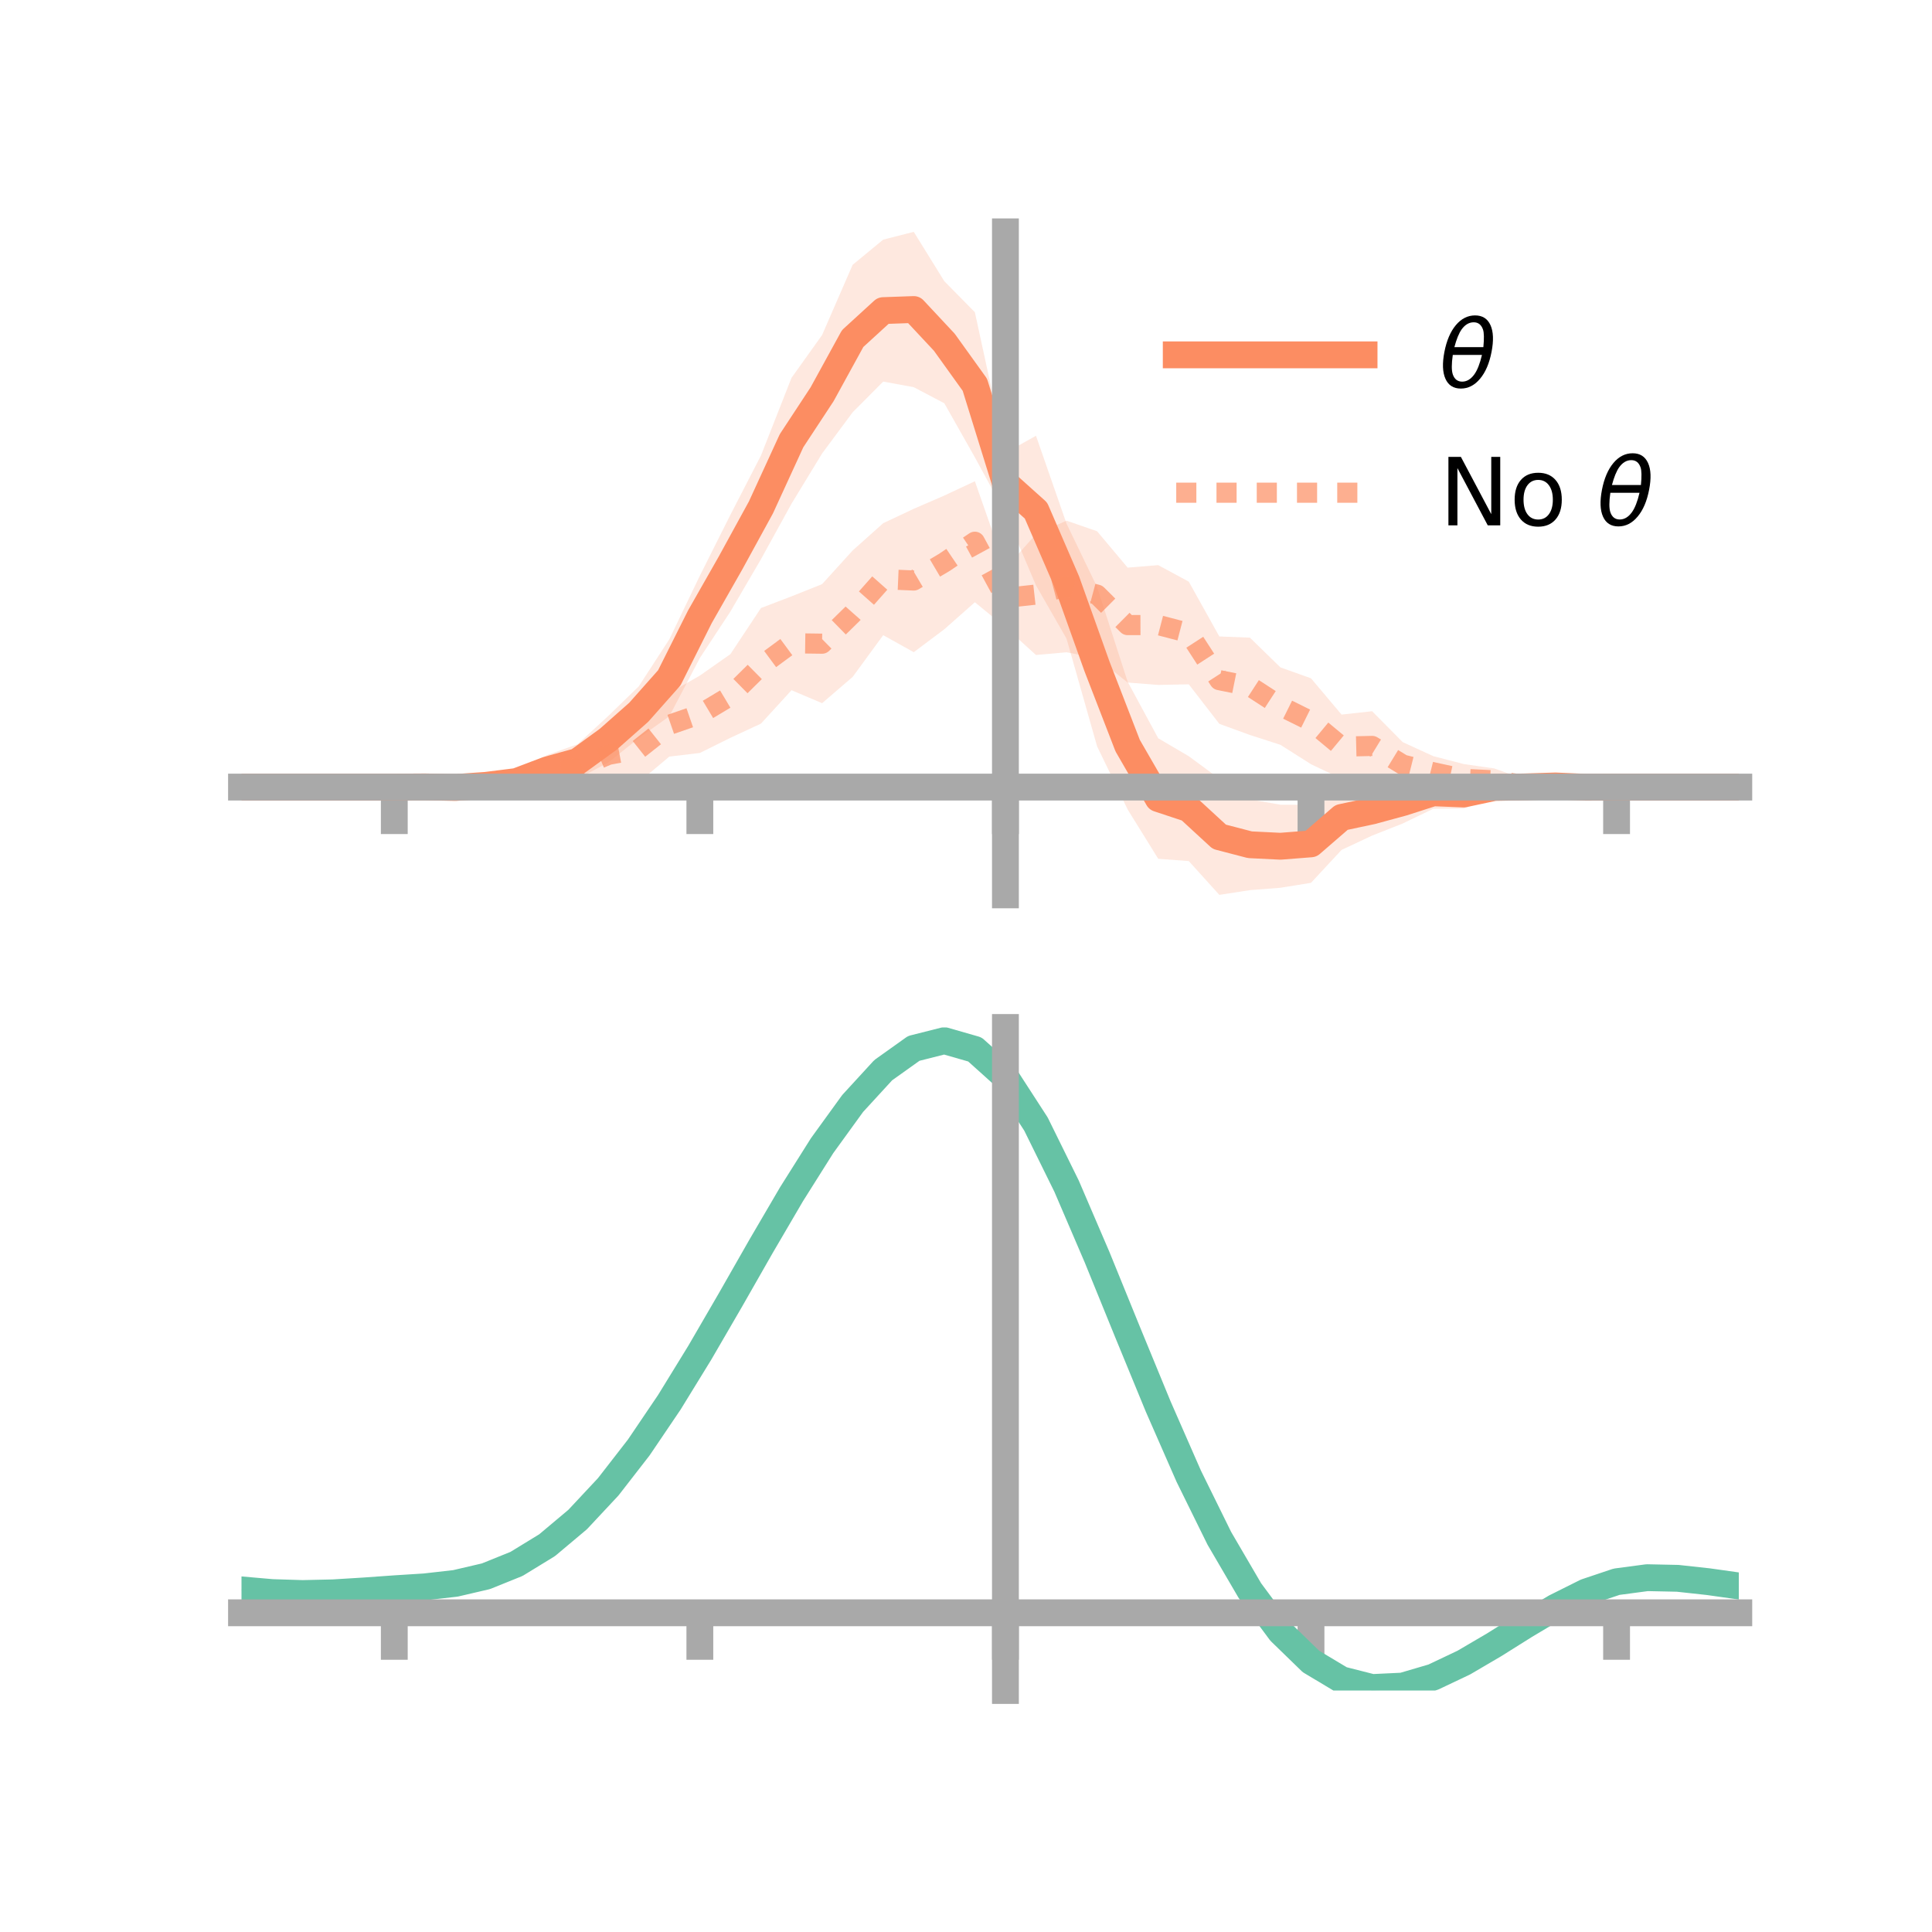
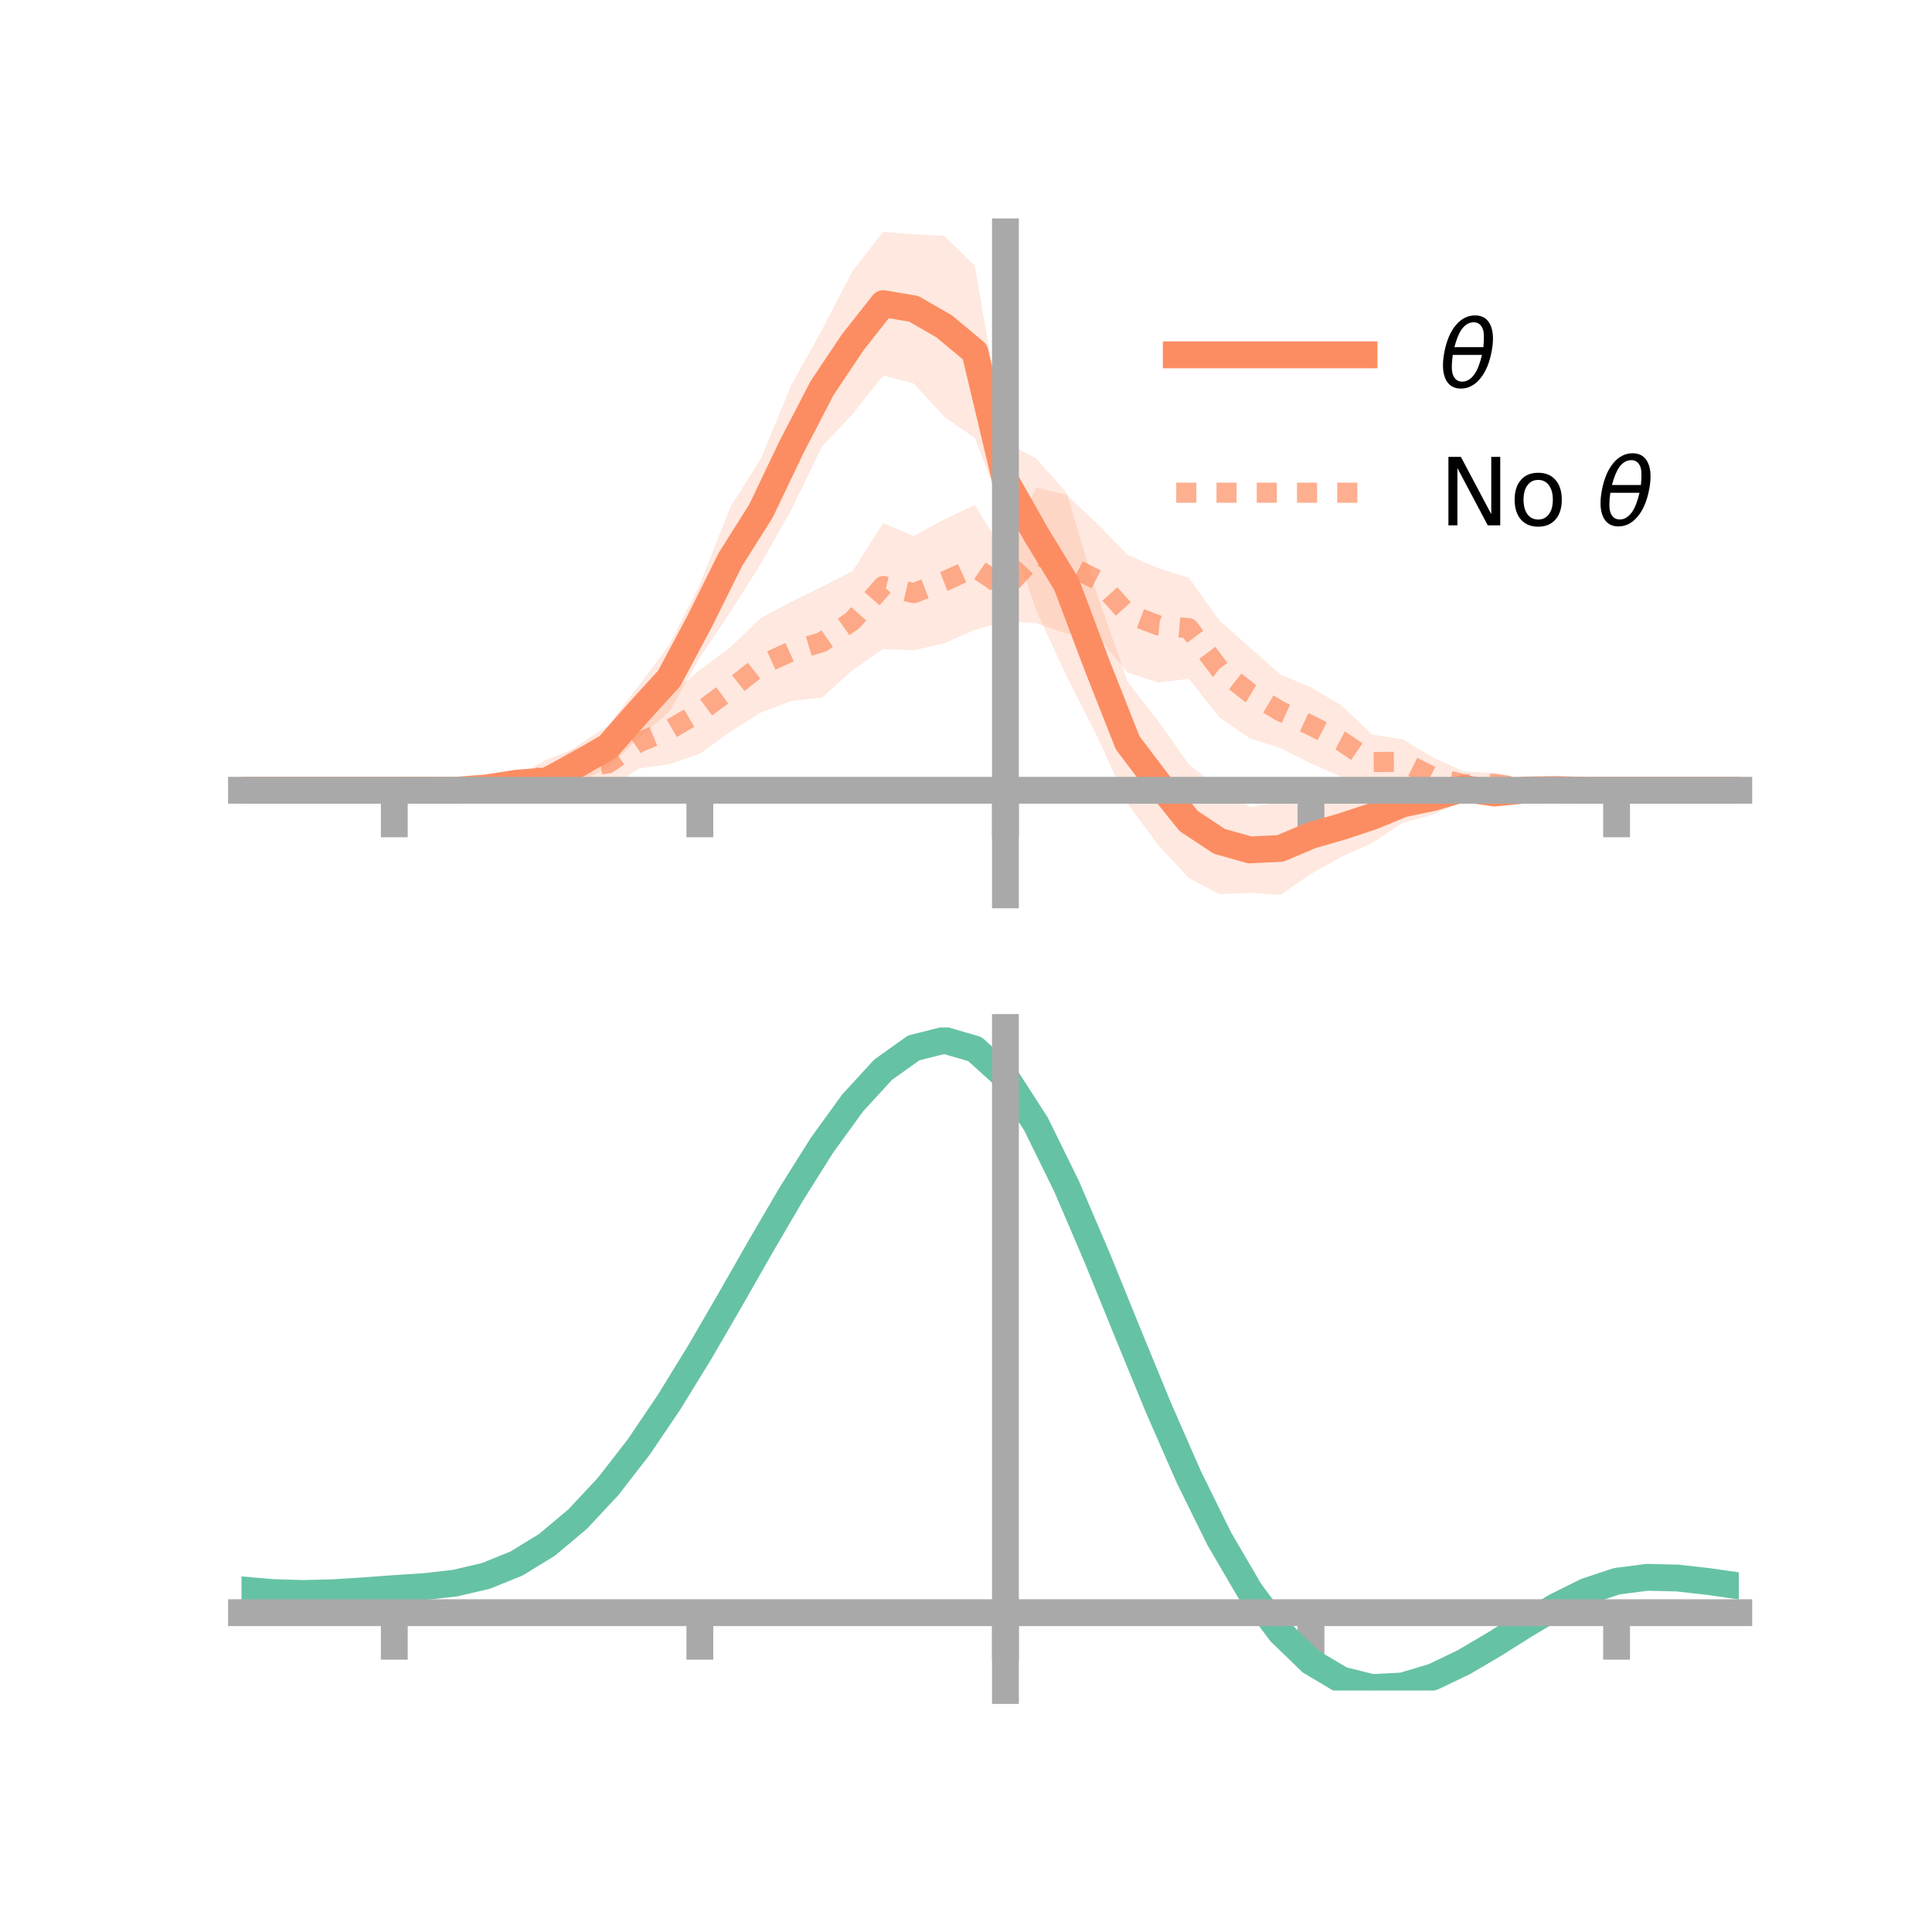
<svg xmlns="http://www.w3.org/2000/svg" xmlns:xlink="http://www.w3.org/1999/xlink" height="144pt" version="1.1" viewBox="0 0 144 144" width="144pt">
  <defs>
    <style type="text/css">
*{stroke-linecap:butt;stroke-linejoin:round;}
  </style>
  </defs>
  <g id="figure_1">
    <g id="patch_1">
      <path d="M 0 144  L 144 144  L 144 0  L 0 0  z " style="fill:none;" />
    </g>
    <g id="axes_1">
      <g id="patch_2">
        <path d="M 18 66.698  L 129.6 66.698  L 129.6 17.28  L 18 17.28  z " style="fill:none;" />
      </g>
      <g id="PolyCollection_1">
-         <path clip-path="url(#p175a0359be)" d="M 18 58.665  L 18 58.665  L 20.278 58.665  L 22.555 58.665  L 24.833 58.665  L 27.11 58.665  L 29.388 58.665  L 31.665 58.569  L 33.943 58.451  L 36.22 58.081  L 38.498 57.553  L 40.776 56.279  L 43.053 55.466  L 45.331 53.37  L 47.608 51.158  L 49.886 47.653  L 52.163 42.91  L 54.441 38.37  L 56.718 33.951  L 58.996 28.16  L 61.273 24.973  L 63.551 19.738  L 65.829 17.861  L 68.106 17.28  L 70.384 20.959  L 72.661 23.271  L 74.939 33.756  L 77.216 32.478  L 79.494 39.03  L 81.771 43.754  L 84.049 50.814  L 86.327 55.026  L 88.604 56.364  L 90.882 58.041  L 93.159 59.577  L 95.437 59.979  L 97.714 59.99  L 99.992 58.501  L 102.269 58.599  L 104.547 58.262  L 106.824 57.896  L 109.102 58.099  L 111.38 57.953  L 113.657 58.236  L 115.935 58.284  L 118.212 58.617  L 120.49 58.665  L 122.767 58.665  L 125.045 58.665  L 127.322 58.665  L 129.6 58.665  L 129.6 58.665  L 129.6 58.665  L 127.322 58.665  L 125.045 58.665  L 122.767 58.665  L 120.49 58.665  L 118.212 58.739  L 115.935 58.877  L 113.657 59.067  L 111.38 59.435  L 109.102 60.259  L 106.824 60.284  L 104.547 61.38  L 102.269 62.281  L 99.992 63.348  L 97.714 65.801  L 95.437 66.169  L 93.159 66.346  L 90.882 66.698  L 88.604 64.179  L 86.327 64.01  L 84.049 60.336  L 81.771 55.626  L 79.494 47.602  L 77.216 43.629  L 74.939 38.268  L 72.661 34.086  L 70.384 30.057  L 68.106 28.859  L 65.829 28.441  L 63.551 30.731  L 61.273 33.802  L 58.996 37.542  L 56.718 41.68  L 54.441 45.58  L 52.163 49.043  L 49.886 53.387  L 47.608 55.018  L 45.331 56.836  L 43.053 58.047  L 40.776 58.498  L 38.498 58.948  L 36.22 58.991  L 33.943 58.939  L 31.665 58.731  L 29.388 58.665  L 27.11 58.665  L 24.833 58.665  L 22.555 58.665  L 20.278 58.665  L 18 58.665  z " style="fill:#fc8d62;fill-opacity:0.2;" />
+         <path clip-path="url(#p4bc32bf9a7)" d="M 18 58.902  L 18 58.902  L 20.278 58.902  L 22.555 58.902  L 24.833 58.902  L 27.11 58.902  L 29.388 58.902  L 31.665 58.829  L 33.943 58.679  L 36.22 58.24  L 38.498 57.696  L 40.776 57.325  L 43.053 55.561  L 45.331 54.08  L 47.608 51.099  L 49.886 48.062  L 52.163 43.539  L 54.441 37.786  L 56.718 34.172  L 58.996 28.666  L 61.273 24.571  L 63.551 20.179  L 65.829 17.28  L 68.106 17.46  L 70.384 17.589  L 72.661 19.816  L 74.939 32.988  L 77.216 34.159  L 79.494 36.721  L 81.771 44.318  L 84.049 50.816  L 86.327 53.751  L 88.604 56.967  L 90.882 58.766  L 93.159 60.15  L 95.437 59.774  L 97.714 59.402  L 99.992 59.361  L 102.269 58.882  L 104.547 58.511  L 106.824 58.169  L 109.102 57.904  L 111.38 58.494  L 113.657 58.356  L 115.935 58.605  L 118.212 58.82  L 120.49 58.901  L 122.767 58.902  L 125.045 58.902  L 127.322 58.902  L 129.6 58.902  L 129.6 58.902  L 129.6 58.902  L 127.322 58.902  L 125.045 58.902  L 122.767 58.902  L 120.49 58.902  L 118.212 58.992  L 115.935 59.095  L 113.657 59.414  L 111.38 59.724  L 109.102 59.644  L 106.824 60.716  L 104.547 61.324  L 102.269 62.833  L 99.992 63.861  L 97.714 65.132  L 95.437 66.698  L 93.159 66.548  L 90.882 66.65  L 88.604 65.435  L 86.327 62.992  L 84.049 59.907  L 81.771 54.873  L 79.494 50.394  L 77.216 45.466  L 74.939 38.603  L 72.661 32.646  L 70.384 31.074  L 68.106 28.577  L 65.829 27.986  L 63.551 30.862  L 61.273 33.279  L 58.996 37.967  L 56.718 42.005  L 54.441 45.605  L 52.163 49.018  L 49.886 53.051  L 47.608 55.009  L 45.331 57.213  L 43.053 58.37  L 40.776 59.073  L 38.498 59.055  L 36.22 59.226  L 33.943 59.133  L 31.665 58.967  L 29.388 58.902  L 27.11 58.902  L 24.833 58.902  L 22.555 58.902  L 20.278 58.902  L 18 58.902  z " style="fill:#fc8d62;fill-opacity:0.2;" />
      </g>
      <g id="PolyCollection_2">
-         <path clip-path="url(#p175a0359be)" d="M 18 58.665  L 18 58.665  L 20.278 58.665  L 22.555 58.665  L 24.833 58.665  L 27.11 58.665  L 29.388 58.665  L 31.665 58.524  L 33.943 58.177  L 36.22 57.981  L 38.498 57.429  L 40.776 56.636  L 43.053 55.793  L 45.331 54.723  L 47.608 53.353  L 49.886 51.655  L 52.163 50.355  L 54.441 48.755  L 56.718 45.319  L 58.996 44.448  L 61.273 43.539  L 63.551 41.03  L 65.829 38.995  L 68.106 37.923  L 70.384 36.935  L 72.661 35.869  L 74.939 42.374  L 77.216 39.81  L 79.494 38.808  L 81.771 39.596  L 84.049 42.308  L 86.327 42.121  L 88.604 43.352  L 90.882 47.438  L 93.159 47.526  L 95.437 49.744  L 97.714 50.557  L 99.992 53.261  L 102.269 53.01  L 104.547 55.312  L 106.824 56.357  L 109.102 56.949  L 111.38 57.277  L 113.657 58.092  L 115.935 58.283  L 118.212 58.521  L 120.49 58.665  L 122.767 58.665  L 125.045 58.665  L 127.322 58.665  L 129.6 58.665  L 129.6 58.665  L 129.6 58.665  L 127.322 58.665  L 125.045 58.665  L 122.767 58.665  L 120.49 58.665  L 118.212 58.777  L 115.935 59.004  L 113.657 58.946  L 111.38 59.047  L 109.102 59.159  L 106.824 58.766  L 104.547 58.669  L 102.269 58.185  L 99.992 58.044  L 97.714 56.961  L 95.437 55.515  L 93.159 54.781  L 90.882 53.951  L 88.604 51.005  L 86.327 51.05  L 84.049 50.873  L 81.771 49.049  L 79.494 48.618  L 77.216 48.819  L 74.939 46.756  L 72.661 44.887  L 70.384 46.902  L 68.106 48.611  L 65.829 47.342  L 63.551 50.454  L 61.273 52.412  L 58.996 51.444  L 56.718 53.934  L 54.441 54.992  L 52.163 56.121  L 49.886 56.393  L 47.608 58.307  L 45.331 57.807  L 43.053 58.658  L 40.776 58.804  L 38.498 59.165  L 36.22 58.968  L 33.943 58.898  L 31.665 58.788  L 29.388 58.665  L 27.11 58.665  L 24.833 58.665  L 22.555 58.665  L 20.278 58.665  L 18 58.665  z " style="fill:#fc8d62;fill-opacity:0.2;" />
+         <path clip-path="url(#p4bc32bf9a7)" d="M 18 58.902  L 18 58.902  L 20.278 58.902  L 22.555 58.902  L 24.833 58.902  L 27.11 58.902  L 29.388 58.902  L 31.665 58.789  L 33.943 58.646  L 36.22 58.019  L 38.498 57.834  L 40.776 56.596  L 43.053 55.741  L 45.331 54.99  L 47.608 53.395  L 49.886 51.833  L 52.163 49.938  L 54.441 48.237  L 56.718 46.048  L 58.996 44.842  L 61.273 43.723  L 63.551 42.565  L 65.829 38.986  L 68.106 39.952  L 70.384 38.711  L 72.661 37.627  L 74.939 41.388  L 77.216 36.349  L 79.494 36.887  L 81.771 39.023  L 84.049 41.359  L 86.327 42.352  L 88.604 43.057  L 90.882 46.248  L 93.159 48.26  L 95.437 50.274  L 97.714 51.235  L 99.992 52.577  L 102.269 54.748  L 104.547 55.098  L 106.824 56.466  L 109.102 57.506  L 111.38 57.616  L 113.657 58.114  L 115.935 58.618  L 118.212 58.8  L 120.49 58.901  L 122.767 58.902  L 125.045 58.902  L 127.322 58.902  L 129.6 58.902  L 129.6 58.902  L 129.6 58.902  L 127.322 58.902  L 125.045 58.902  L 122.767 58.902  L 120.49 58.902  L 118.212 59.003  L 115.935 59.091  L 113.657 59.357  L 111.38 59.236  L 109.102 59.39  L 106.824 59.376  L 104.547 58.457  L 102.269 58.852  L 99.992 57.917  L 97.714 56.903  L 95.437 55.758  L 93.159 55.036  L 90.882 53.463  L 88.604 50.592  L 86.327 50.868  L 84.049 50.129  L 81.771 47.423  L 79.494 47.222  L 77.216 46.449  L 74.939 46.305  L 72.661 46.944  L 70.384 47.949  L 68.106 48.468  L 65.829 48.369  L 63.551 49.948  L 61.273 51.99  L 58.996 52.249  L 56.718 53.101  L 54.441 54.532  L 52.163 56.18  L 49.886 56.952  L 47.608 57.286  L 45.331 58.79  L 43.053 58.701  L 40.776 58.89  L 38.498 59.232  L 36.22 59.29  L 33.943 59.13  L 31.665 58.987  L 29.388 58.902  L 27.11 58.902  L 24.833 58.902  L 22.555 58.902  L 20.278 58.902  L 18 58.902  z " style="fill:#fc8d62;fill-opacity:0.2;" />
      </g>
      <g id="matplotlib.axis_1">
        <g id="xtick_1">
          <g id="line2d_1">
            <defs>
-               <path d="M 0 0  L 0 3.5  " id="mf78a6814b5" style="stroke:#a9a9a9;stroke-width:2;" />
+               <path d="M 0 0  L 0 3.5  " id="m4c3bcb18ae" style="stroke:#a9a9a9;stroke-width:2;" />
            </defs>
            <g>
-               <use style="fill:#a9a9a9;stroke:#a9a9a9;stroke-width:2;" x="29.388" xlink:href="#mf78a6814b5" y="58.665" />
+               <use style="fill:#a9a9a9;stroke:#a9a9a9;stroke-width:2;" x="29.388" xlink:href="#m4c3bcb18ae" y="58.902" />
            </g>
          </g>
        </g>
        <g id="xtick_2">
          <g id="line2d_2">
            <g>
-               <use style="fill:#a9a9a9;stroke:#a9a9a9;stroke-width:2;" x="52.163" xlink:href="#mf78a6814b5" y="58.665" />
+               <use style="fill:#a9a9a9;stroke:#a9a9a9;stroke-width:2;" x="52.163" xlink:href="#m4c3bcb18ae" y="58.902" />
            </g>
          </g>
        </g>
        <g id="xtick_3">
          <g id="line2d_3">
            <g>
-               <use style="fill:#a9a9a9;stroke:#a9a9a9;stroke-width:2;" x="74.939" xlink:href="#mf78a6814b5" y="58.665" />
+               <use style="fill:#a9a9a9;stroke:#a9a9a9;stroke-width:2;" x="74.939" xlink:href="#m4c3bcb18ae" y="58.902" />
            </g>
          </g>
        </g>
        <g id="xtick_4">
          <g id="line2d_4">
            <g>
-               <use style="fill:#a9a9a9;stroke:#a9a9a9;stroke-width:2;" x="97.714" xlink:href="#mf78a6814b5" y="58.665" />
+               <use style="fill:#a9a9a9;stroke:#a9a9a9;stroke-width:2;" x="97.714" xlink:href="#m4c3bcb18ae" y="58.902" />
            </g>
          </g>
        </g>
        <g id="xtick_5">
          <g id="line2d_5">
            <g>
-               <use style="fill:#a9a9a9;stroke:#a9a9a9;stroke-width:2;" x="120.49" xlink:href="#mf78a6814b5" y="58.665" />
+               <use style="fill:#a9a9a9;stroke:#a9a9a9;stroke-width:2;" x="120.49" xlink:href="#m4c3bcb18ae" y="58.902" />
            </g>
          </g>
        </g>
      </g>
      <g id="matplotlib.axis_2" />
      <g id="line2d_6">
-         <path clip-path="url(#p175a0359be)" d="M 18 58.665  L 20.278 58.665  L 22.555 58.665  L 24.833 58.665  L 27.11 58.665  L 29.388 58.665  L 31.665 58.65  L 33.943 58.695  L 36.22 58.536  L 38.498 58.25  L 40.776 57.388  L 43.053 56.757  L 45.331 55.103  L 47.608 53.088  L 49.886 50.52  L 52.163 45.977  L 54.441 41.975  L 56.718 37.815  L 58.996 32.851  L 61.273 29.388  L 63.551 25.235  L 65.829 23.151  L 68.106 23.07  L 70.384 25.508  L 72.661 28.678  L 74.939 36.012  L 77.216 38.054  L 79.494 43.316  L 81.771 49.69  L 84.049 55.575  L 86.327 59.518  L 88.604 60.272  L 90.882 62.369  L 93.159 62.962  L 95.437 63.074  L 97.714 62.896  L 99.992 60.925  L 102.269 60.44  L 104.547 59.821  L 106.824 59.09  L 109.102 59.179  L 111.38 58.694  L 113.657 58.651  L 115.935 58.58  L 118.212 58.678  L 120.49 58.665  L 122.767 58.665  L 125.045 58.665  L 127.322 58.665  L 129.6 58.665  " style="fill:none;stroke:#fc8d62;stroke-linecap:square;stroke-width:2;" />
+         <path clip-path="url(#p4bc32bf9a7)" d="M 18 58.902  L 20.278 58.902  L 22.555 58.902  L 24.833 58.902  L 27.11 58.902  L 29.388 58.902  L 31.665 58.898  L 33.943 58.906  L 36.22 58.733  L 38.498 58.375  L 40.776 58.199  L 43.053 56.966  L 45.331 55.647  L 47.608 53.054  L 49.886 50.556  L 52.163 46.279  L 54.441 41.696  L 56.718 38.088  L 58.996 33.316  L 61.273 28.925  L 63.551 25.521  L 65.829 22.633  L 68.106 23.018  L 70.384 24.331  L 72.661 26.231  L 74.939 35.795  L 77.216 39.813  L 79.494 43.558  L 81.771 49.596  L 84.049 55.362  L 86.327 58.372  L 88.604 61.201  L 90.882 62.708  L 93.159 63.349  L 95.437 63.236  L 97.714 62.267  L 99.992 61.611  L 102.269 60.858  L 104.547 59.917  L 106.824 59.442  L 109.102 58.774  L 111.38 59.109  L 113.657 58.885  L 115.935 58.85  L 118.212 58.906  L 120.49 58.902  L 122.767 58.902  L 125.045 58.902  L 127.322 58.902  L 129.6 58.902  " style="fill:none;stroke:#fc8d62;stroke-linecap:square;stroke-width:2;" />
      </g>
      <g id="line2d_7">
-         <path clip-path="url(#p175a0359be)" d="M 18 58.665  L 20.278 58.665  L 22.555 58.665  L 24.833 58.665  L 27.11 58.665  L 29.388 58.665  L 31.665 58.656  L 33.943 58.537  L 36.22 58.475  L 38.498 58.297  L 40.776 57.72  L 43.053 57.226  L 45.331 56.265  L 47.608 55.83  L 49.886 54.024  L 52.163 53.238  L 54.441 51.874  L 56.718 49.626  L 58.996 47.946  L 61.273 47.976  L 63.551 45.742  L 65.829 43.169  L 68.106 43.267  L 70.384 41.919  L 72.661 40.378  L 74.939 44.565  L 77.216 44.315  L 79.494 43.713  L 81.771 44.323  L 84.049 46.591  L 86.327 46.585  L 88.604 47.178  L 90.882 50.694  L 93.159 51.153  L 95.437 52.63  L 97.714 53.759  L 99.992 55.652  L 102.269 55.597  L 104.547 56.99  L 106.824 57.561  L 109.102 58.054  L 111.38 58.162  L 113.657 58.519  L 115.935 58.644  L 118.212 58.649  L 120.49 58.665  L 122.767 58.665  L 125.045 58.665  L 127.322 58.665  L 129.6 58.665  " style="fill:none;stroke:#fc8d62;stroke-dasharray:1.5,1.5;stroke-dashoffset:0;stroke-opacity:0.7;stroke-width:1.5;" />
+         <path clip-path="url(#p4bc32bf9a7)" d="M 18 58.902  L 20.278 58.902  L 22.555 58.902  L 24.833 58.902  L 27.11 58.902  L 29.388 58.902  L 31.665 58.888  L 33.943 58.888  L 36.22 58.654  L 38.498 58.533  L 40.776 57.743  L 43.053 57.221  L 45.331 56.89  L 47.608 55.34  L 49.886 54.392  L 52.163 53.059  L 54.441 51.385  L 56.718 49.574  L 58.996 48.545  L 61.273 47.857  L 63.551 46.257  L 65.829 43.678  L 68.106 44.21  L 70.384 43.33  L 72.661 42.286  L 74.939 43.847  L 77.216 41.399  L 79.494 42.055  L 81.771 43.223  L 84.049 45.744  L 86.327 46.61  L 88.604 46.824  L 90.882 49.855  L 93.159 51.648  L 95.437 53.016  L 97.714 54.069  L 99.992 55.247  L 102.269 56.8  L 104.547 56.777  L 106.824 57.921  L 109.102 58.448  L 111.38 58.426  L 113.657 58.736  L 115.935 58.854  L 118.212 58.901  L 120.49 58.902  L 122.767 58.902  L 125.045 58.902  L 127.322 58.902  L 129.6 58.902  " style="fill:none;stroke:#fc8d62;stroke-dasharray:1.5,1.5;stroke-dashoffset:0;stroke-opacity:0.7;stroke-width:1.5;" />
      </g>
      <g id="patch_3">
        <path d="M 74.939 66.698  L 74.939 17.28  " style="fill:none;stroke:#a9a9a9;stroke-linecap:square;stroke-linejoin:miter;stroke-width:2;" />
      </g>
      <g id="patch_4">
        <path d="M 129.6 66.698  L 129.6 17.28  " style="fill:none;" />
      </g>
      <g id="patch_5">
-         <path d="M 18 58.665  L 129.6 58.665  " style="fill:none;stroke:#a9a9a9;stroke-linecap:square;stroke-linejoin:miter;stroke-width:2;" />
+         <path d="M 18 58.902  L 129.6 58.902  " style="fill:none;stroke:#a9a9a9;stroke-linecap:square;stroke-linejoin:miter;stroke-width:2;" />
      </g>
      <g id="patch_6">
        <path d="M 18 17.28  L 129.6 17.28  " style="fill:none;" />
      </g>
      <g id="legend_1">
        <g id="line2d_8">
          <path d="M 87.67 26.449  L 101.67 26.449  " style="fill:none;stroke:#fc8d62;stroke-linecap:square;stroke-width:2;" />
        </g>
        <g id="line2d_9" />
        <g id="text_1">
          <defs>
            <path d="M 45.516 34.672  L 14.453 34.672  Q 12.359 20.062 14.5 13.875  Q 17.188 6.25 24.469 6.25  Q 31.781 6.25 37.359 13.922  Q 42.234 20.656 45.516 34.672  z M 47.016 42.969  Q 48.344 56.844 46.625 61.719  Q 43.953 69.438 36.766 69.438  Q 29.297 69.438 23.828 61.812  Q 19.531 55.672 16.156 42.969  z M 38.188 76.766  Q 49.906 76.766 54.594 66.406  Q 59.281 56.109 55.719 37.844  Q 52.203 19.625 43.453 9.281  Q 34.766 -1.125 23.047 -1.125  Q 11.281 -1.125 6.641 9.281  Q 2 19.625 5.516 37.844  Q 9.078 56.109 17.719 66.406  Q 26.422 76.766 38.188 76.766  z " id="DejaVuSans-Oblique-952" />
          </defs>
          <g transform="translate(107.27 28.89891)scale(0.07 -0.07)">
            <use transform="translate(0 0.234375)" xlink:href="#DejaVuSans-Oblique-952" />
          </g>
        </g>
        <g id="line2d_10">
          <path d="M 87.67 36.724  L 101.67 36.724  " style="fill:none;stroke:#fc8d62;stroke-dasharray:1.5,1.5;stroke-dashoffset:0;stroke-opacity:0.7;stroke-width:1.5;" />
        </g>
        <g id="line2d_11" />
        <g id="text_2">
          <defs>
            <path d="M 9.812 72.906  L 23.094 72.906  L 55.422 11.922  L 55.422 72.906  L 64.984 72.906  L 64.984 0  L 51.703 0  L 19.391 60.984  L 19.391 0  L 9.812 0  z " id="DejaVuSans-78" />
            <path d="M 30.609 48.391  Q 23.391 48.391 19.188 42.75  Q 14.984 37.109 14.984 27.297  Q 14.984 17.484 19.156 11.844  Q 23.344 6.203 30.609 6.203  Q 37.797 6.203 41.984 11.859  Q 46.188 17.531 46.188 27.297  Q 46.188 37.016 41.984 42.703  Q 37.797 48.391 30.609 48.391  z M 30.609 56  Q 42.328 56 49.016 48.375  Q 55.719 40.766 55.719 27.297  Q 55.719 13.875 49.016 6.219  Q 42.328 -1.422 30.609 -1.422  Q 18.844 -1.422 12.172 6.219  Q 5.516 13.875 5.516 27.297  Q 5.516 40.766 12.172 48.375  Q 18.844 56 30.609 56  z " id="DejaVuSans-111" />
            <path id="DejaVuSans-32" />
          </defs>
          <g transform="translate(107.27 39.17359)scale(0.07 -0.07)">
            <use transform="translate(0 0.234375)" xlink:href="#DejaVuSans-78" />
            <use transform="translate(74.80469 0.234375)" xlink:href="#DejaVuSans-111" />
            <use transform="translate(135.9863 0.234375)" xlink:href="#DejaVuSans-32" />
            <use transform="translate(167.7734 0.234375)" xlink:href="#DejaVuSans-Oblique-952" />
          </g>
        </g>
      </g>
    </g>
    <g id="axes_2">
      <g id="patch_7">
        <path d="M 18 126  L 129.6 126  L 129.6 76.582  L 18 76.582  z " style="fill:none;" />
      </g>
      <g id="PolyCollection_3">
-         <path clip-path="url(#p902ac66f5d)" d="M 18 118.544  L 18 118.46  L 20.278 118.669  L 22.555 118.743  L 24.833 118.685  L 27.11 118.537  L 29.388 118.367  L 31.665 118.218  L 33.943 117.953  L 36.22 117.416  L 38.498 116.483  L 40.776 115.065  L 43.053 113.113  L 45.331 110.618  L 47.608 107.612  L 49.886 104.16  L 52.163 100.361  L 54.441 96.341  L 56.718 92.253  L 58.996 88.267  L 61.273 84.57  L 63.551 81.355  L 65.829 78.822  L 68.106 77.167  L 70.384 76.582  L 72.661 77.248  L 74.939 79.328  L 77.216 82.9  L 79.494 87.594  L 81.771 92.982  L 84.049 98.666  L 86.327 104.296  L 88.604 109.578  L 90.882 114.283  L 93.159 118.245  L 95.437 121.363  L 97.714 123.6  L 99.992 124.975  L 102.269 125.559  L 104.547 125.457  L 106.824 124.802  L 109.102 123.74  L 111.38 122.429  L 113.657 121.027  L 115.935 119.691  L 118.212 118.57  L 120.49 117.81  L 122.767 117.51  L 125.045 117.563  L 127.322 117.821  L 129.6 118.154  L 129.6 118.263  L 129.6 118.263  L 127.322 117.954  L 125.045 117.714  L 122.767 117.671  L 120.49 117.977  L 118.212 118.748  L 115.935 119.901  L 113.657 121.285  L 111.38 122.74  L 109.102 124.101  L 106.824 125.202  L 104.547 125.884  L 102.269 126  L 99.992 125.428  L 97.714 124.075  L 95.437 121.891  L 93.159 118.864  L 90.882 115.031  L 88.604 110.486  L 86.327 105.381  L 84.049 99.937  L 81.771 94.435  L 79.494 89.214  L 77.216 84.664  L 74.939 81.202  L 72.661 79.191  L 70.384 78.551  L 68.106 79.117  L 65.829 80.709  L 63.551 83.141  L 61.273 86.218  L 58.996 89.752  L 56.718 93.554  L 54.441 97.447  L 52.163 101.271  L 49.886 104.883  L 47.608 108.165  L 45.331 111.026  L 43.053 113.406  L 40.776 115.277  L 38.498 116.646  L 36.22 117.555  L 33.943 118.078  L 31.665 118.333  L 29.388 118.47  L 27.11 118.625  L 24.833 118.756  L 22.555 118.802  L 20.278 118.732  L 18 118.544  z " style="fill:#66c2a5;fill-opacity:0.2;" />
+         <path clip-path="url(#pa25a720ea2)" d="M 18 118.539  L 18 118.458  L 20.278 118.667  L 22.555 118.737  L 24.833 118.675  L 27.11 118.522  L 29.388 118.347  L 31.665 118.195  L 33.943 117.927  L 36.22 117.389  L 38.498 116.455  L 40.776 115.037  L 43.053 113.085  L 45.331 110.59  L 47.608 107.583  L 49.886 104.132  L 52.163 100.333  L 54.441 96.316  L 56.718 92.23  L 58.996 88.247  L 61.273 84.553  L 63.551 81.342  L 65.829 78.813  L 68.106 77.162  L 70.384 76.582  L 72.661 77.254  L 74.939 79.344  L 77.216 82.928  L 79.494 87.635  L 81.771 93.035  L 84.049 98.729  L 86.327 104.363  L 88.604 109.646  L 90.882 114.346  L 93.159 118.3  L 95.437 121.406  L 97.714 123.628  L 99.992 124.99  L 102.269 125.561  L 104.547 125.448  L 106.824 124.783  L 109.102 123.713  L 111.38 122.396  L 113.657 120.991  L 115.935 119.653  L 118.212 118.533  L 120.49 117.778  L 122.767 117.484  L 125.045 117.545  L 127.322 117.81  L 129.6 118.149  L 129.6 118.255  L 129.6 118.255  L 127.322 117.941  L 125.045 117.694  L 122.767 117.644  L 120.49 117.943  L 118.212 118.71  L 115.935 119.86  L 113.657 121.245  L 111.38 122.704  L 109.102 124.072  L 106.824 125.181  L 104.547 125.873  L 102.269 126  L 99.992 125.438  L 97.714 124.095  L 95.437 121.915  L 93.159 118.89  L 90.882 115.057  L 88.604 110.507  L 86.327 105.395  L 84.049 99.94  L 81.771 94.425  L 79.494 89.189  L 77.216 84.623  L 74.939 81.148  L 72.661 79.127  L 70.384 78.481  L 68.106 79.044  L 65.829 80.635  L 63.551 83.068  L 61.273 86.148  L 58.996 89.685  L 56.718 93.491  L 54.441 97.389  L 52.163 101.218  L 49.886 104.834  L 47.608 108.12  L 45.331 110.984  L 43.053 113.368  L 40.776 115.244  L 38.498 116.617  L 36.22 117.529  L 33.943 118.056  L 31.665 118.314  L 29.388 118.456  L 27.11 118.615  L 24.833 118.75  L 22.555 118.799  L 20.278 118.729  L 18 118.539  z " style="fill:#66c2a5;fill-opacity:0.2;" />
      </g>
      <g id="matplotlib.axis_3">
        <g id="xtick_6">
          <g id="line2d_12">
            <g>
-               <use style="fill:#a9a9a9;stroke:#a9a9a9;stroke-width:2;" x="29.388" xlink:href="#mf78a6814b5" y="120.208" />
+               <use style="fill:#a9a9a9;stroke:#a9a9a9;stroke-width:2;" x="29.388" xlink:href="#m4c3bcb18ae" y="120.2" />
            </g>
          </g>
        </g>
        <g id="xtick_7">
          <g id="line2d_13">
            <g>
-               <use style="fill:#a9a9a9;stroke:#a9a9a9;stroke-width:2;" x="52.163" xlink:href="#mf78a6814b5" y="120.208" />
+               <use style="fill:#a9a9a9;stroke:#a9a9a9;stroke-width:2;" x="52.163" xlink:href="#m4c3bcb18ae" y="120.2" />
            </g>
          </g>
        </g>
        <g id="xtick_8">
          <g id="line2d_14">
            <g>
-               <use style="fill:#a9a9a9;stroke:#a9a9a9;stroke-width:2;" x="74.939" xlink:href="#mf78a6814b5" y="120.208" />
+               <use style="fill:#a9a9a9;stroke:#a9a9a9;stroke-width:2;" x="74.939" xlink:href="#m4c3bcb18ae" y="120.2" />
            </g>
          </g>
        </g>
        <g id="xtick_9">
          <g id="line2d_15">
            <g>
-               <use style="fill:#a9a9a9;stroke:#a9a9a9;stroke-width:2;" x="97.714" xlink:href="#mf78a6814b5" y="120.208" />
+               <use style="fill:#a9a9a9;stroke:#a9a9a9;stroke-width:2;" x="97.714" xlink:href="#m4c3bcb18ae" y="120.2" />
            </g>
          </g>
        </g>
        <g id="xtick_10">
          <g id="line2d_16">
            <g>
-               <use style="fill:#a9a9a9;stroke:#a9a9a9;stroke-width:2;" x="120.49" xlink:href="#mf78a6814b5" y="120.208" />
+               <use style="fill:#a9a9a9;stroke:#a9a9a9;stroke-width:2;" x="120.49" xlink:href="#m4c3bcb18ae" y="120.2" />
            </g>
          </g>
        </g>
      </g>
      <g id="matplotlib.axis_4" />
      <g id="line2d_17">
-         <path clip-path="url(#p902ac66f5d)" d="M 18 118.502  L 20.278 118.701  L 22.555 118.772  L 24.833 118.721  L 27.11 118.581  L 29.388 118.419  L 31.665 118.275  L 33.943 118.016  L 36.22 117.485  L 38.498 116.565  L 40.776 115.171  L 43.053 113.259  L 45.331 110.822  L 47.608 107.889  L 49.886 104.522  L 52.163 100.816  L 54.441 96.894  L 56.718 92.903  L 58.996 89.009  L 61.273 85.394  L 63.551 82.248  L 65.829 79.766  L 68.106 78.142  L 70.384 77.566  L 72.661 78.219  L 74.939 80.265  L 77.216 83.782  L 79.494 88.404  L 81.771 93.708  L 84.049 99.302  L 86.327 104.839  L 88.604 110.032  L 90.882 114.657  L 93.159 118.554  L 95.437 121.627  L 97.714 123.838  L 99.992 125.201  L 102.269 125.779  L 104.547 125.671  L 106.824 125.002  L 109.102 123.921  L 111.38 122.585  L 113.657 121.156  L 115.935 119.796  L 118.212 118.659  L 120.49 117.894  L 122.767 117.591  L 125.045 117.639  L 127.322 117.888  L 129.6 118.209  " style="fill:none;stroke:#66c2a5;stroke-linecap:square;stroke-width:2;" />
+         <path clip-path="url(#pa25a720ea2)" d="M 18 118.499  L 20.278 118.698  L 22.555 118.768  L 24.833 118.713  L 27.11 118.568  L 29.388 118.402  L 31.665 118.254  L 33.943 117.992  L 36.22 117.459  L 38.498 116.536  L 40.776 115.14  L 43.053 113.226  L 45.331 110.787  L 47.608 107.852  L 49.886 104.483  L 52.163 100.776  L 54.441 96.852  L 56.718 92.86  L 58.996 88.966  L 61.273 85.35  L 63.551 82.205  L 65.829 79.724  L 68.106 78.103  L 70.384 77.531  L 72.661 78.191  L 74.939 80.246  L 77.216 83.776  L 79.494 88.412  L 81.771 93.73  L 84.049 99.335  L 86.327 104.879  L 88.604 110.077  L 90.882 114.701  L 93.159 118.595  L 95.437 121.66  L 97.714 123.861  L 99.992 125.214  L 102.269 125.781  L 104.547 125.661  L 106.824 124.982  L 109.102 123.892  L 111.38 122.55  L 113.657 121.118  L 115.935 119.756  L 118.212 118.621  L 120.49 117.86  L 122.767 117.564  L 125.045 117.619  L 127.322 117.875  L 129.6 118.202  " style="fill:none;stroke:#66c2a5;stroke-linecap:square;stroke-width:2;" />
      </g>
      <g id="patch_8">
        <path d="M 74.939 126  L 74.939 76.582  " style="fill:none;stroke:#a9a9a9;stroke-linecap:square;stroke-linejoin:miter;stroke-width:2;" />
      </g>
      <g id="patch_9">
        <path d="M 129.6 126  L 129.6 76.582  " style="fill:none;" />
      </g>
      <g id="patch_10">
-         <path d="M 18 120.208  L 129.6 120.208  " style="fill:none;stroke:#a9a9a9;stroke-linecap:square;stroke-linejoin:miter;stroke-width:2;" />
+         <path d="M 18 120.2  L 129.6 120.2  " style="fill:none;stroke:#a9a9a9;stroke-linecap:square;stroke-linejoin:miter;stroke-width:2;" />
      </g>
      <g id="patch_11">
        <path d="M 18 76.582  L 129.6 76.582  " style="fill:none;" />
      </g>
    </g>
  </g>
  <defs>
-     <clipPath id="p175a0359be">
+     <clipPath id="p4bc32bf9a7">
      <rect height="49.418" width="111.6" x="18" y="17.28" />
    </clipPath>
-     <clipPath id="p902ac66f5d">
+     <clipPath id="pa25a720ea2">
      <rect height="49.418" width="111.6" x="18" y="76.582" />
    </clipPath>
  </defs>
</svg>
